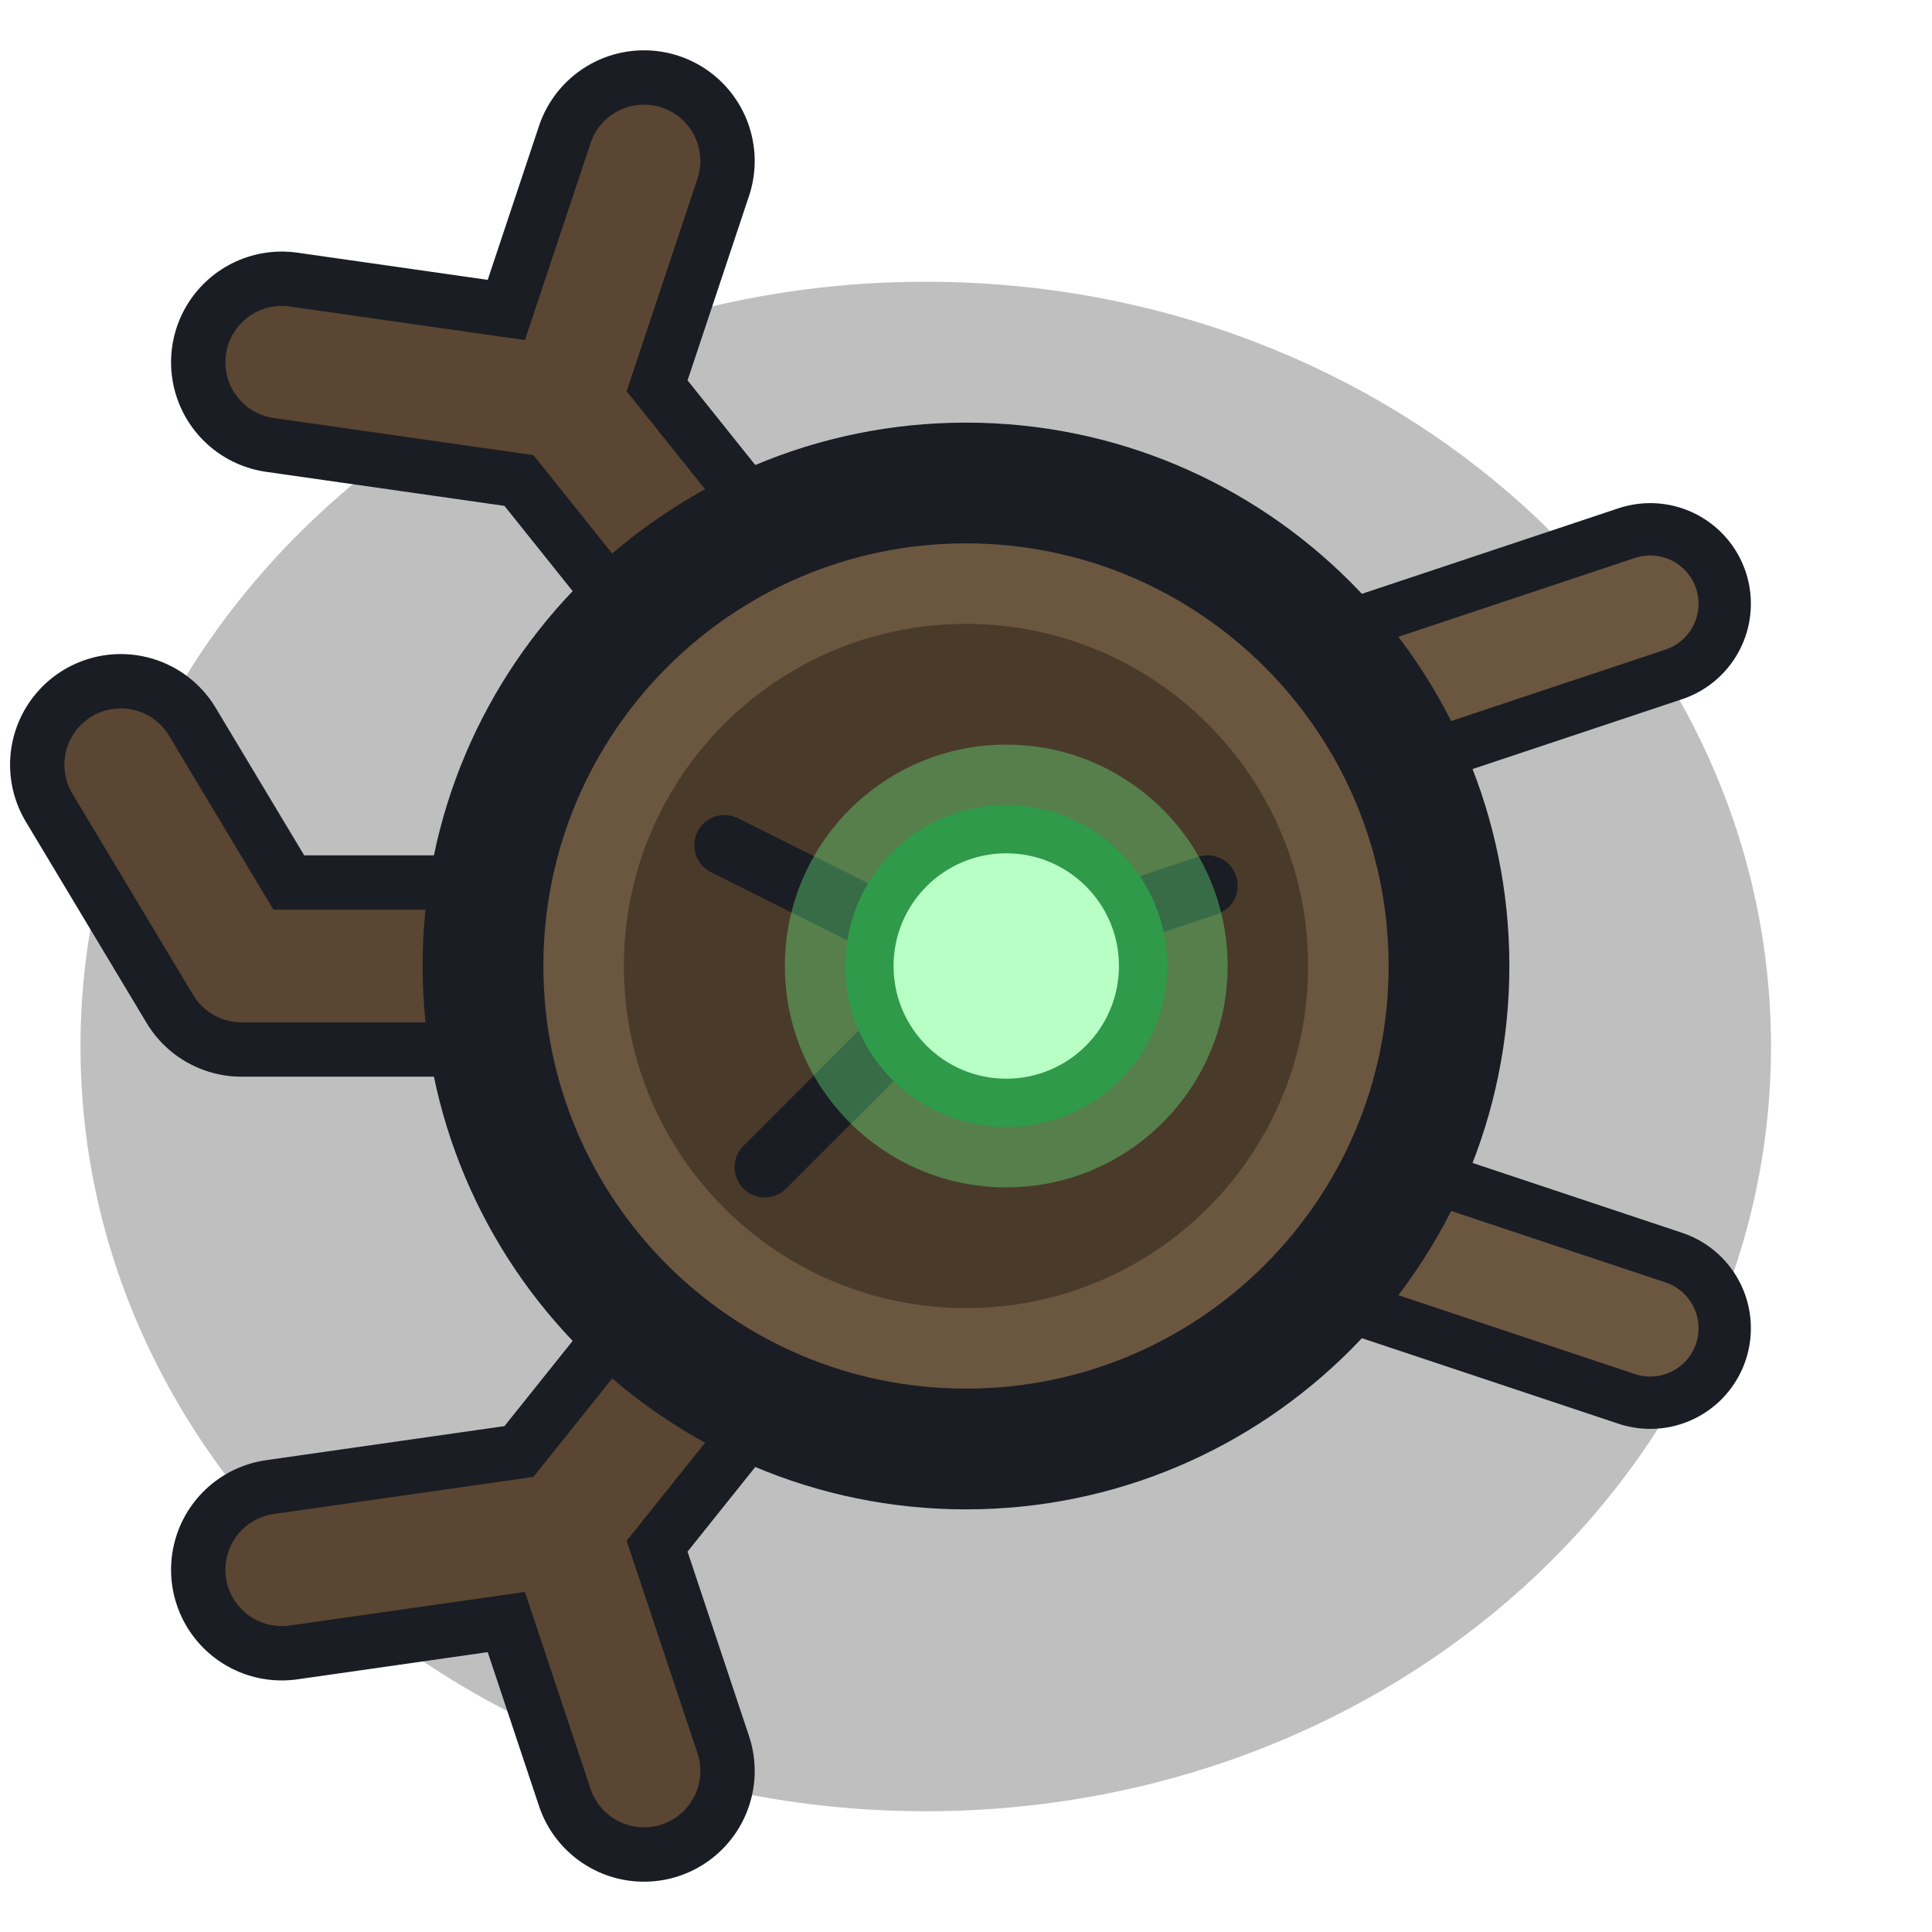
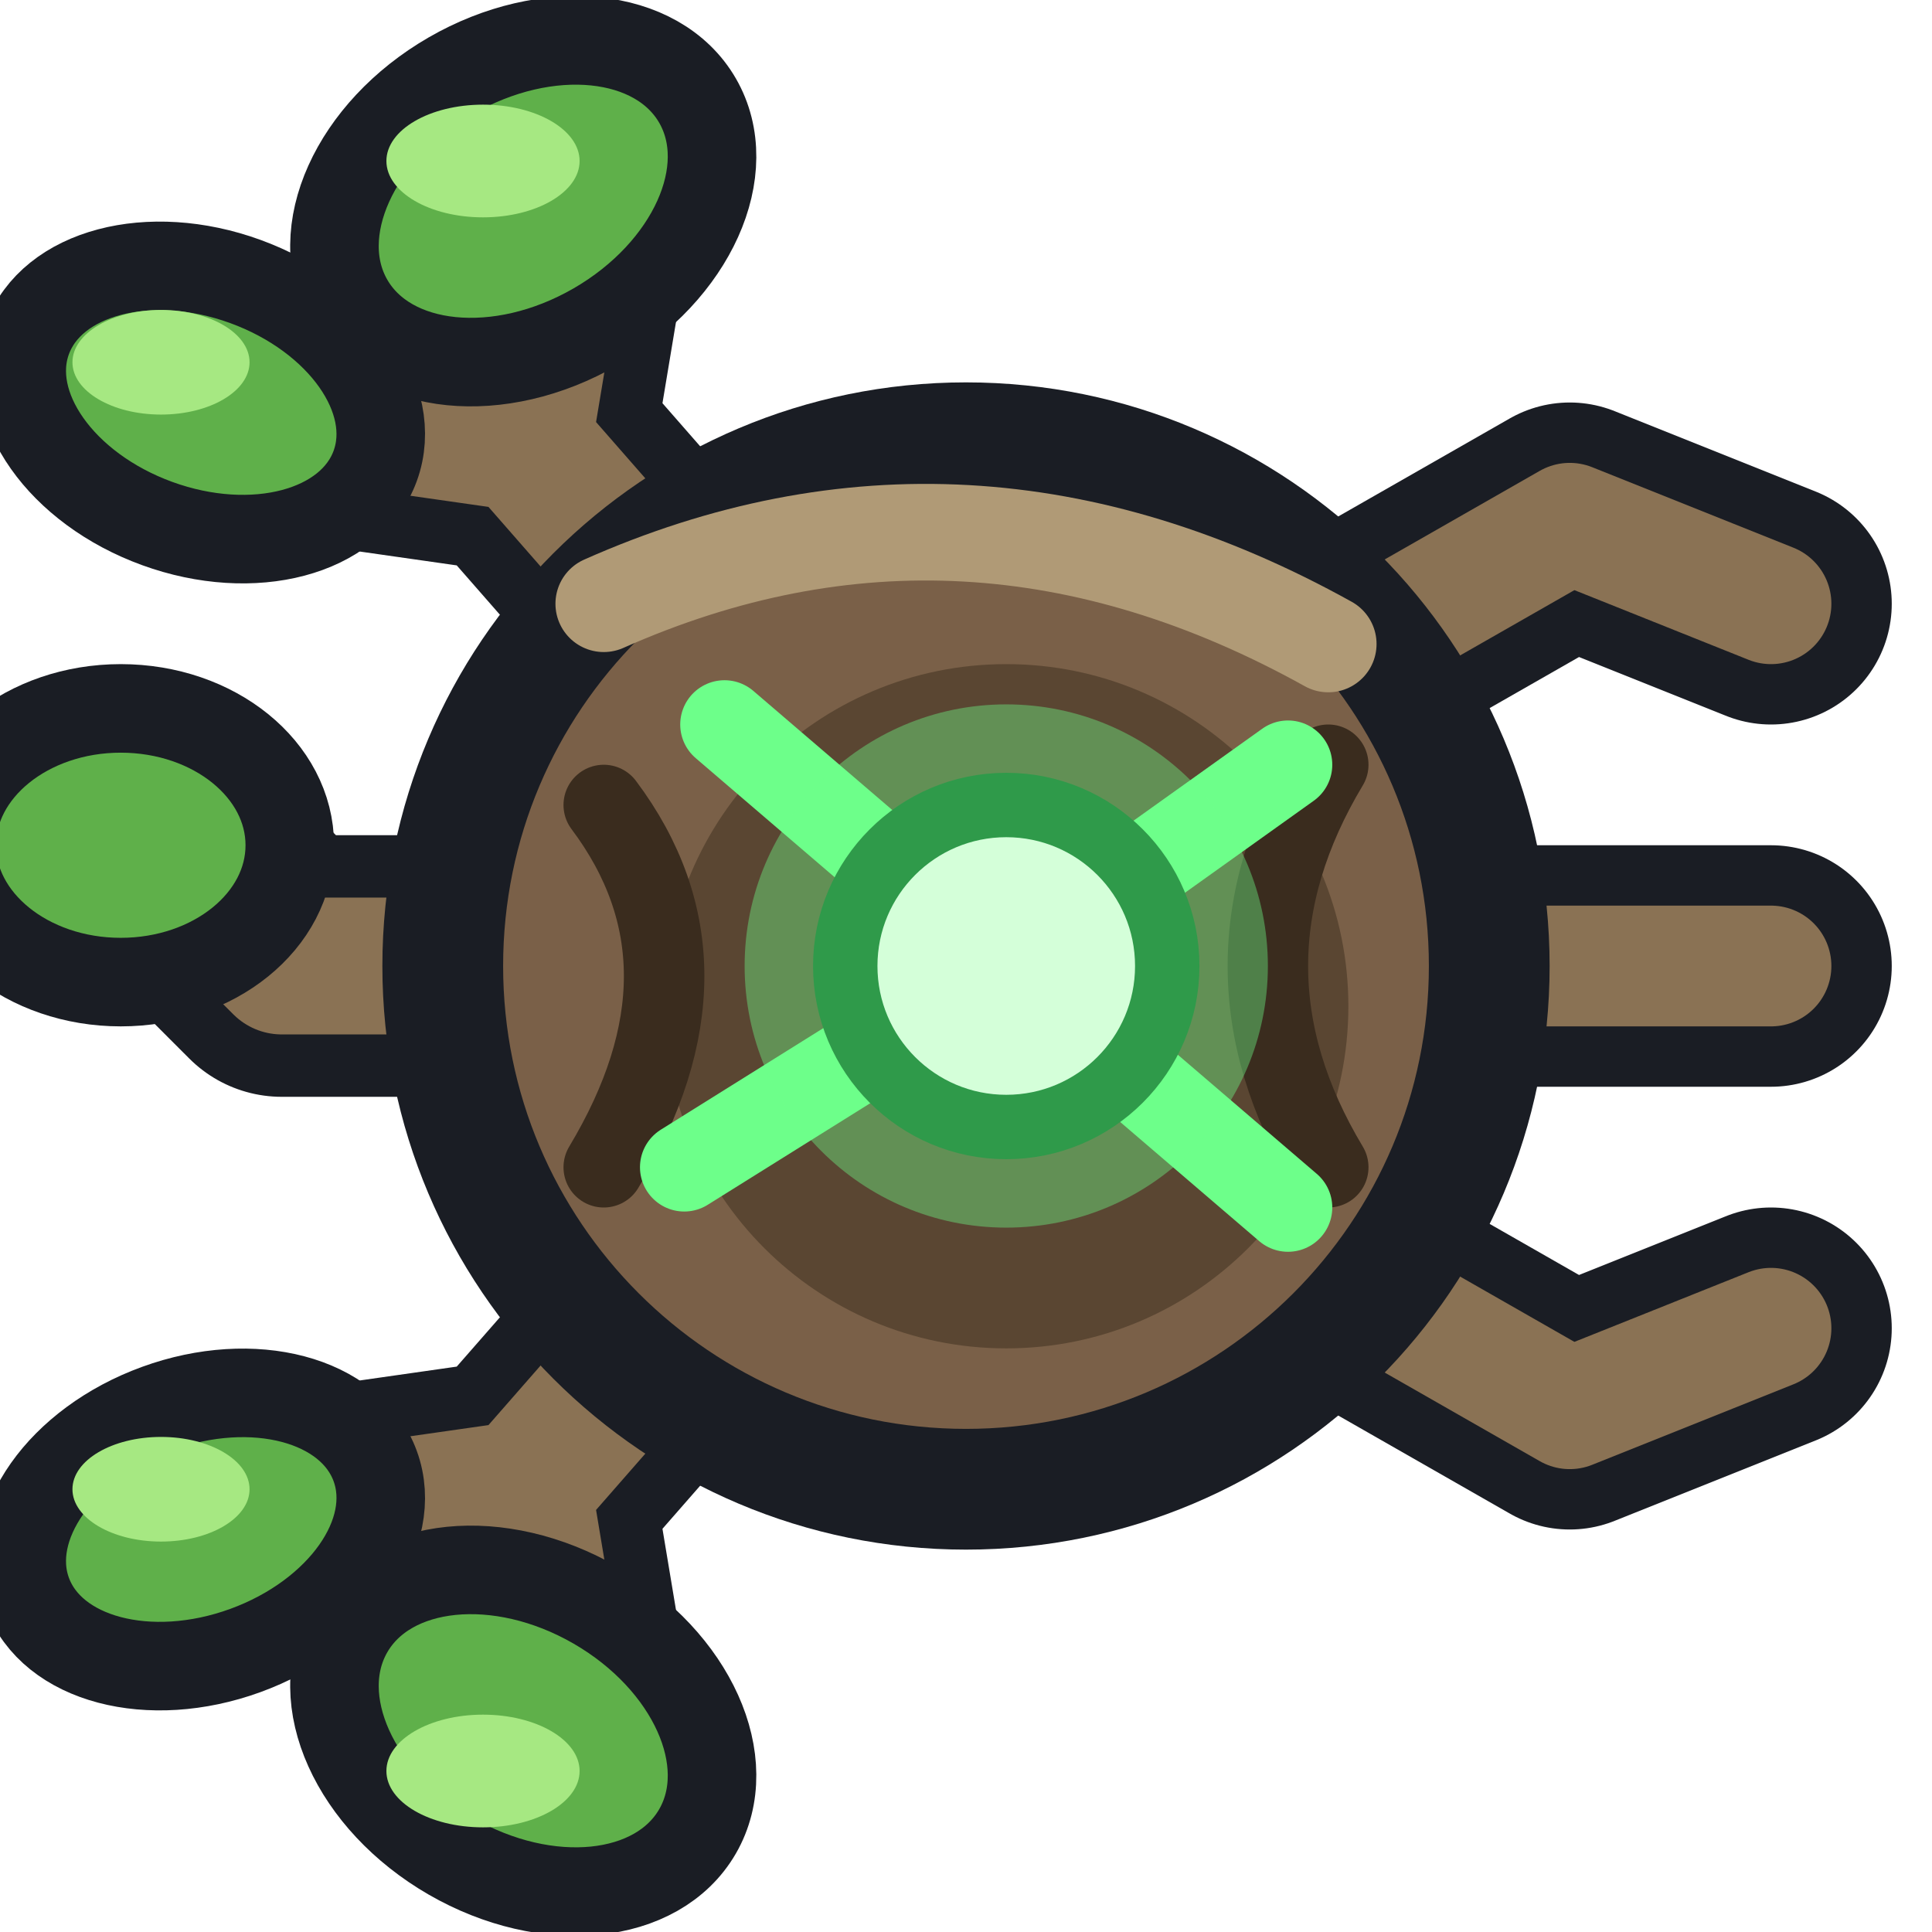
<svg xmlns="http://www.w3.org/2000/svg" width="48" height="48" viewBox="0 0 48 48">
  <g transform="translate(24 24)">
-     <ellipse cx="-1" cy="2" rx="21" ry="19" fill="#000000" opacity="0.25" />
-     <path d="M -2 -4 L -10 -14 L -8 -20 M -10 -14 L -17 -15 M -2 4 L -10 14 L -8 20 M -10 14 L -17 15 M -4 0 L -18 0 L -21 -5" fill="none" stroke="#1a1d24" stroke-width="5.5" stroke-linecap="round" stroke-linejoin="round" />
-     <path d="M -2 -4 L -10 -14 L -8 -20 M -10 -14 L -17 -15 M -2 4 L -10 14 L -8 20 M -10 14 L -17 15 M -4 0 L -18 0 L -21 -5" fill="none" stroke="#5a4632" stroke-width="2.8" stroke-linecap="round" stroke-linejoin="round" />
-     <path d="M 8 -6 L 17 -9 M 8 6 L 17 9" fill="none" stroke="#1a1d24" stroke-width="5" stroke-linecap="round" />
-     <path d="M 8 -6 L 17 -9 M 8 6 L 17 9" fill="none" stroke="#6b5640" stroke-width="2.4" stroke-linecap="round" />
-     <circle cx="0" cy="0" r="12" fill="#6b5640" stroke="#1a1d24" stroke-width="3" />
-     <circle cx="0" cy="0" r="8.5" fill="#4a3a2a" />
-     <path d="M -6 -3 L 0 0 L -5 5 M 0 0 L 6 -2" fill="none" stroke="#1a1d24" stroke-width="1.5" stroke-linecap="round" />
-     <circle cx="1" cy="0" r="5.5" fill="#6dff8a" opacity="0.35" />
-     <circle cx="1" cy="0" r="3.4" fill="#b8ffc6" stroke="#2f9a4a" stroke-width="1.2" />
+     <path d="M -4 -5 L -11 -13 L -10 -19 M -11 -13 L -18 -14 M -4 5 L -11 13 L -10 19 M -11 13 L -18 14 M -5 0 L -17 0 L -21 -4" fill="none" stroke="#1a1d24" stroke-width="6.5" stroke-linecap="round" stroke-linejoin="round" />
+     <path d="M -4 -5 L -11 -13 L -10 -19 M -11 -13 L -18 -14 M -4 5 L -11 13 L -10 19 M -11 13 L -18 14 M -5 0 L -17 0 L -21 -4" fill="none" stroke="#8a7254" stroke-width="3.4" stroke-linecap="round" stroke-linejoin="round" />
+     <g fill="#5fb04a" stroke="#1a1d24" stroke-width="2.2">
+       <ellipse cx="-11" cy="-19" rx="5" ry="3.6" transform="rotate(-30 -11 -19)" />
+       <ellipse cx="-19" cy="-14" rx="4.6" ry="3.2" transform="rotate(20 -19 -14)" />
+       <ellipse cx="-11" cy="19" rx="5" ry="3.6" transform="rotate(30 -11 19)" />
+       <ellipse cx="-19" cy="14" rx="4.6" ry="3.2" transform="rotate(-20 -19 14)" />
+       <ellipse cx="-21" cy="-3" rx="4.2" ry="3.4" />
+     </g>
+     <g fill="#a6e882">
+       <ellipse cx="-12" cy="-20" rx="2.4" ry="1.4" />
+       <ellipse cx="-12" cy="20" rx="2.4" ry="1.4" />
+       <ellipse cx="-20" cy="-15" rx="2.2" ry="1.3" />
+       <ellipse cx="-20" cy="13" rx="2.2" ry="1.3" />
+     </g>
+     <path d="M 8 -7 L 15 -11 L 20 -9 M 9 0 L 20 0 M 8 7 L 15 11 L 20 9" fill="none" stroke="#1a1d24" stroke-width="6" stroke-linecap="round" stroke-linejoin="round" />
+     <path d="M 8 -7 L 15 -11 L 20 -9 M 9 0 L 20 0 M 8 7 L 15 11 L 20 9" fill="none" stroke="#8a7254" stroke-width="3" stroke-linecap="round" stroke-linejoin="round" />
+     <circle cx="0" cy="0" r="13" fill="#7a6048" stroke="#1a1d24" stroke-width="3" />
+     <path d="M -9 -9 Q 0 -13 9 -8" fill="none" stroke="#b09a76" stroke-width="2.4" stroke-linecap="round" />
+     <circle cx="1" cy="1" r="8.5" fill="#5a4632" />
+     <path d="M -9 -4 Q -6 0 -9 5 M 9 -5 Q 6 0 9 5" fill="none" stroke="#3a2c1e" stroke-width="2" stroke-linecap="round" />
+     <path d="M 1 0 L -6 -6 M 1 0 L -7 5 M 1 0 L 8 -5 M 1 0 L 8 6" fill="none" stroke="#6dff8a" stroke-width="2.2" stroke-linecap="round" />
+     <circle cx="1" cy="0" r="6.5" fill="#6dff8a" opacity="0.4" />
+     <circle cx="1" cy="0" r="4" fill="#d4ffd9" stroke="#2f9a4a" stroke-width="1.6" />
  </g>
</svg>
